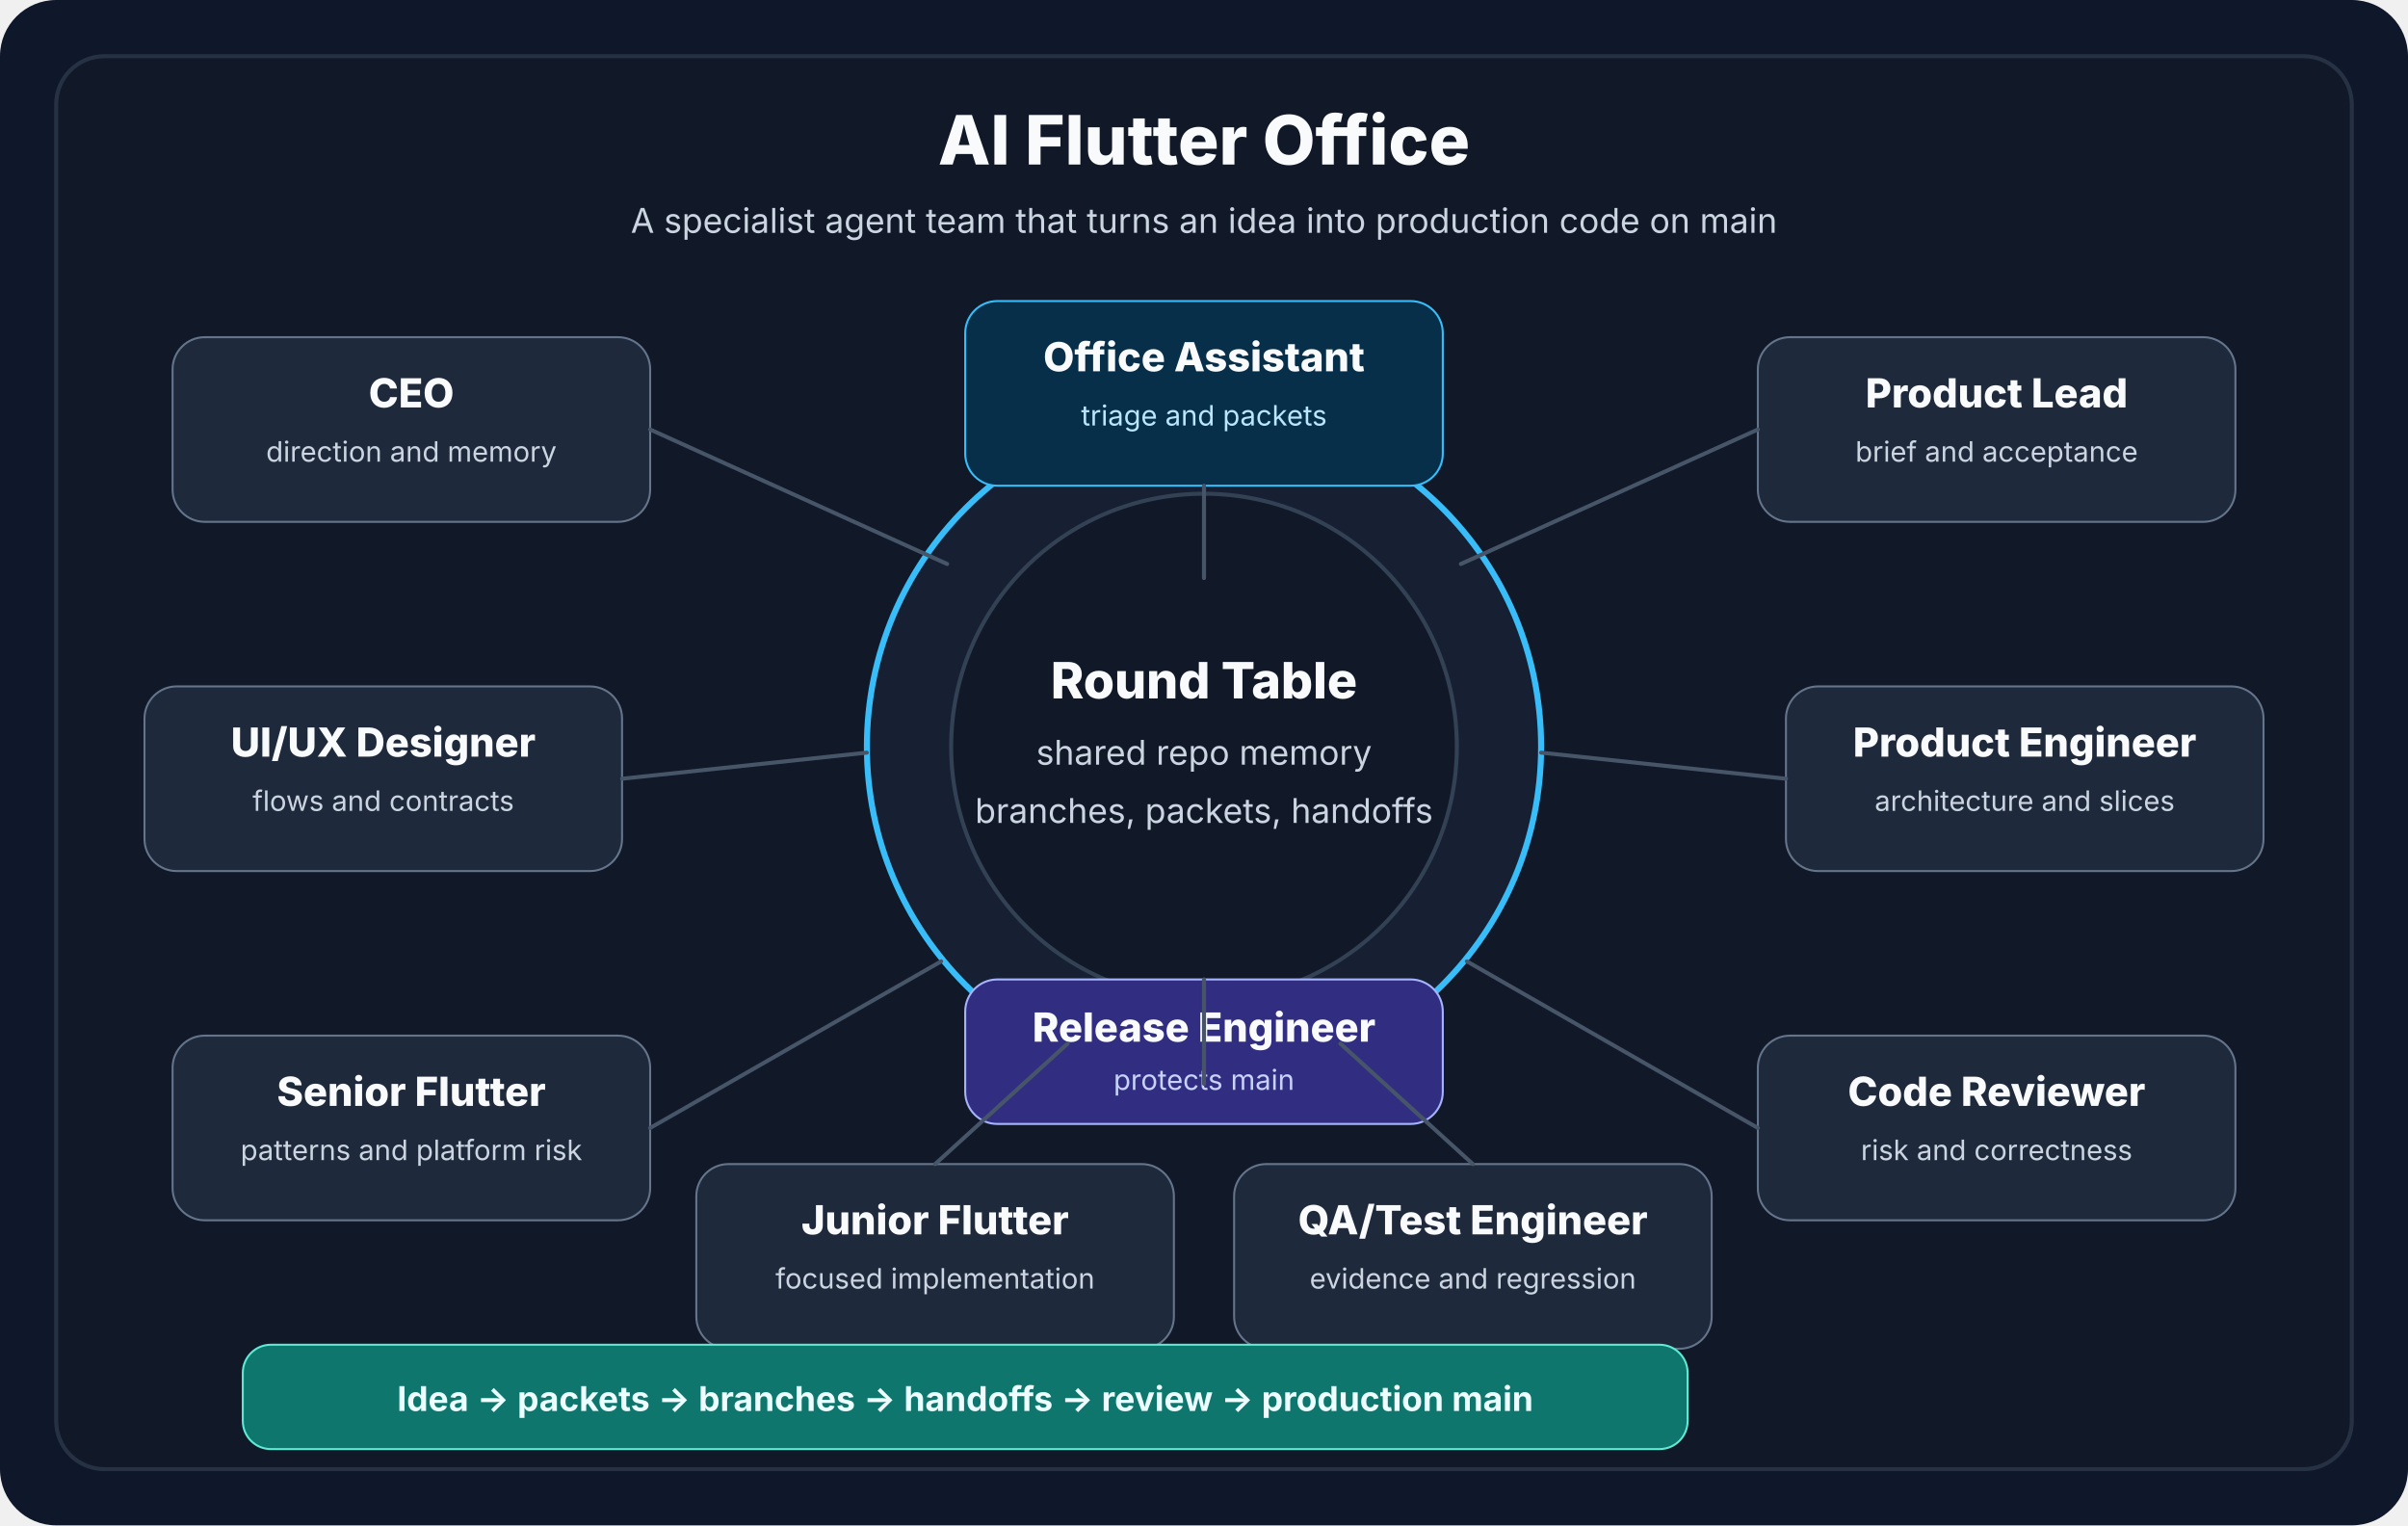
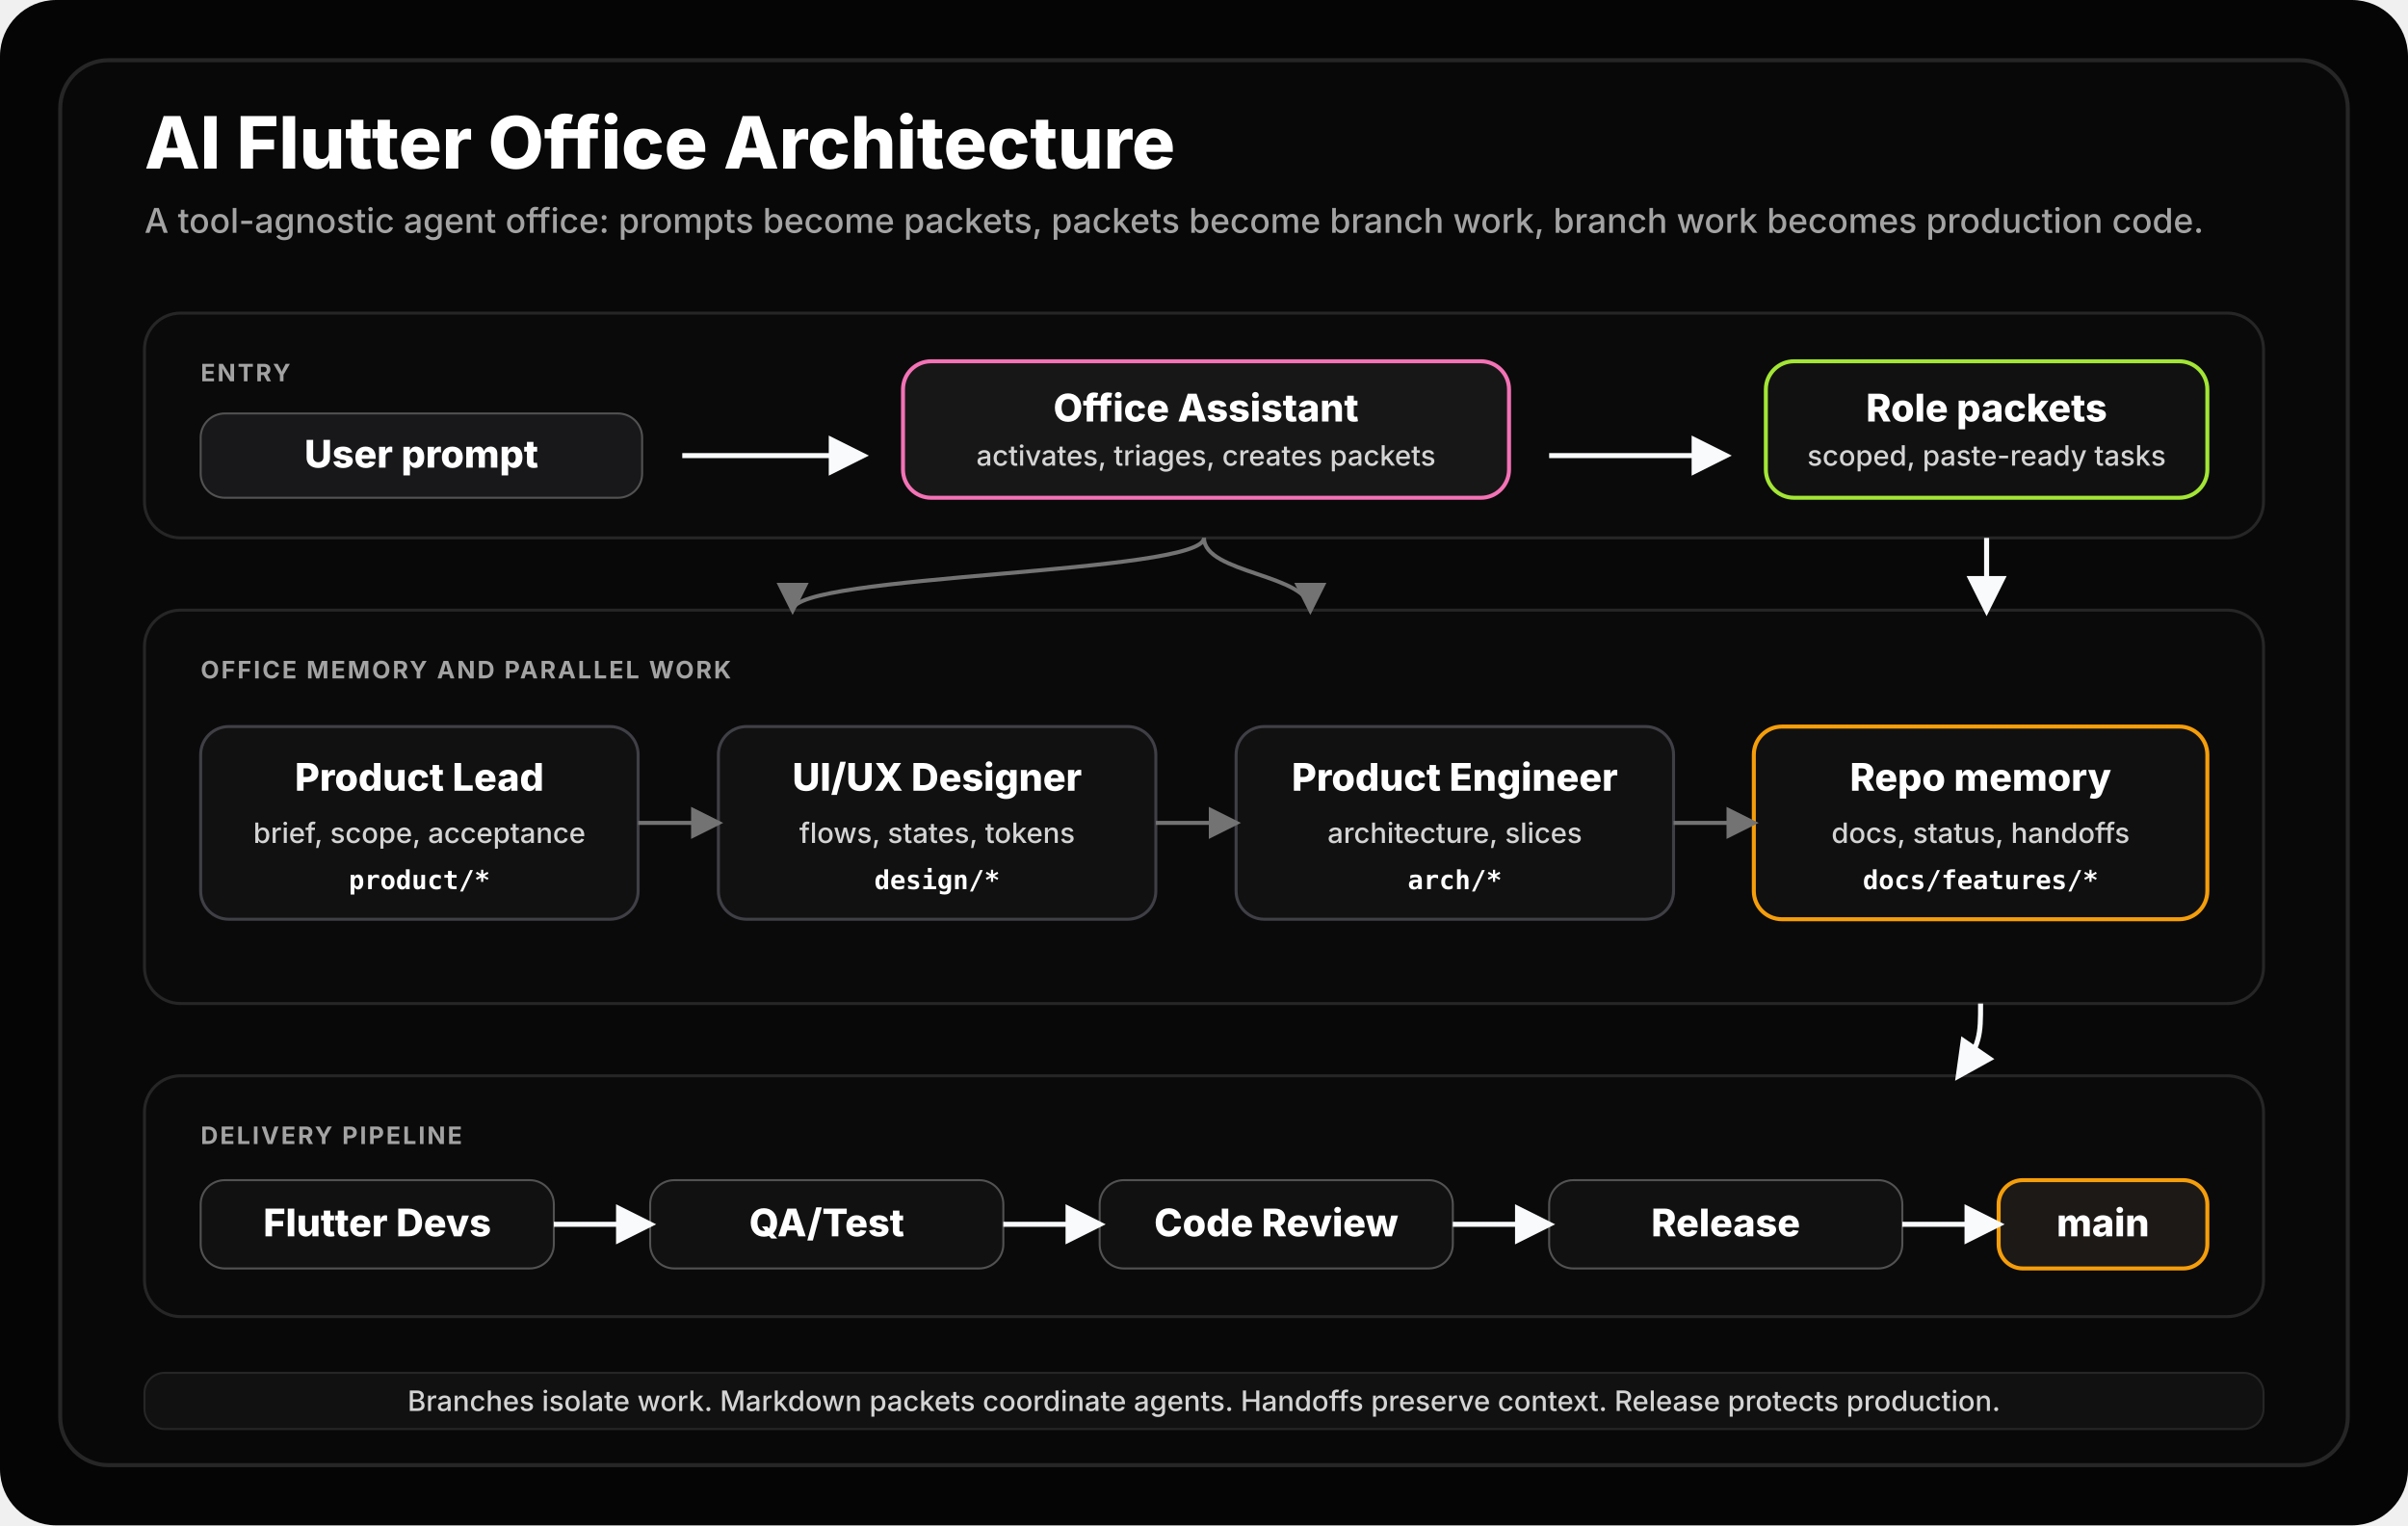
<svg xmlns="http://www.w3.org/2000/svg" width="1200" height="760" viewBox="0 0 1200 760" fill="none" role="img" aria-labelledby="title desc">
-   <rect width="1200" height="760" rx="28" fill="#0f172a" />
-   <rect x="28" y="28" width="1144" height="704" rx="24" fill="#111827" stroke="#263244" stroke-width="2" />
-   <text x="600" y="82" text-anchor="middle" font-family="Inter, Segoe UI, Arial, sans-serif" font-size="34" font-weight="800" fill="#f8fafc">AI Flutter Office</text>
-   <text x="600" y="116" text-anchor="middle" font-family="Inter, Segoe UI, Arial, sans-serif" font-size="17" fill="#cbd5e1">A specialist agent team that turns an idea into production code on main</text>
-   <circle cx="600" cy="372" r="168" fill="#172033" stroke="#38bdf8" stroke-width="3" />
-   <circle cx="600" cy="372" r="126" fill="#111827" stroke="#334155" stroke-width="2" />
-   <text x="600" y="348" text-anchor="middle" font-family="Inter, Segoe UI, Arial, sans-serif" font-size="25" font-weight="800" fill="#f8fafc">Round Table</text>
-   <text x="600" y="381" text-anchor="middle" font-family="Inter, Segoe UI, Arial, sans-serif" font-size="17" fill="#cbd5e1">shared repo memory</text>
-   <text x="600" y="410" text-anchor="middle" font-family="Inter, Segoe UI, Arial, sans-serif" font-size="17" fill="#cbd5e1">branches, packets, handoffs</text>
-   <g font-family="Inter, Segoe UI, Arial, sans-serif">
-     <g transform="translate(86 168)">
-       <rect width="238" height="92" rx="16" fill="#1e293b" stroke="#64748b" />
-       <text x="119" y="35" text-anchor="middle" font-size="20" font-weight="800" fill="#f8fafc">CEO</text>
-       <text x="119" y="62" text-anchor="middle" font-size="14" fill="#cbd5e1">direction and memory</text>
-     </g>
-     <g transform="translate(481 150)">
-       <rect width="238" height="92" rx="16" fill="#082f49" stroke="#38bdf8" />
-       <text x="119" y="35" text-anchor="middle" font-size="20" font-weight="800" fill="#f8fafc">Office Assistant</text>
-       <text x="119" y="62" text-anchor="middle" font-size="14" fill="#bae6fd">triage and packets</text>
-     </g>
-     <g transform="translate(876 168)">
-       <rect width="238" height="92" rx="16" fill="#1e293b" stroke="#64748b" />
-       <text x="119" y="35" text-anchor="middle" font-size="20" font-weight="800" fill="#f8fafc">Product Lead</text>
-       <text x="119" y="62" text-anchor="middle" font-size="14" fill="#cbd5e1">brief and acceptance</text>
-     </g>
-     <g transform="translate(72 342)">
-       <rect width="238" height="92" rx="16" fill="#1e293b" stroke="#64748b" />
-       <text x="119" y="35" text-anchor="middle" font-size="20" font-weight="800" fill="#f8fafc">UI/UX Designer</text>
-       <text x="119" y="62" text-anchor="middle" font-size="14" fill="#cbd5e1">flows and contracts</text>
-     </g>
-     <g transform="translate(890 342)">
-       <rect width="238" height="92" rx="16" fill="#1e293b" stroke="#64748b" />
-       <text x="119" y="35" text-anchor="middle" font-size="20" font-weight="800" fill="#f8fafc">Product Engineer</text>
-       <text x="119" y="62" text-anchor="middle" font-size="14" fill="#cbd5e1">architecture and slices</text>
-     </g>
-     <g transform="translate(86 516)">
-       <rect width="238" height="92" rx="16" fill="#1e293b" stroke="#64748b" />
-       <text x="119" y="35" text-anchor="middle" font-size="20" font-weight="800" fill="#f8fafc">Senior Flutter</text>
-       <text x="119" y="62" text-anchor="middle" font-size="14" fill="#cbd5e1">patterns and platform risk</text>
-     </g>
-     <g transform="translate(347 580)">
-       <rect width="238" height="92" rx="16" fill="#1e293b" stroke="#64748b" />
-       <text x="119" y="35" text-anchor="middle" font-size="20" font-weight="800" fill="#f8fafc">Junior Flutter</text>
-       <text x="119" y="62" text-anchor="middle" font-size="14" fill="#cbd5e1">focused implementation</text>
-     </g>
-     <g transform="translate(615 580)">
-       <rect width="238" height="92" rx="16" fill="#1e293b" stroke="#64748b" />
-       <text x="119" y="35" text-anchor="middle" font-size="20" font-weight="800" fill="#f8fafc">QA/Test Engineer</text>
-       <text x="119" y="62" text-anchor="middle" font-size="14" fill="#cbd5e1">evidence and regression</text>
-     </g>
-     <g transform="translate(876 516)">
-       <rect width="238" height="92" rx="16" fill="#1e293b" stroke="#64748b" />
-       <text x="119" y="35" text-anchor="middle" font-size="20" font-weight="800" fill="#f8fafc">Code Reviewer</text>
-       <text x="119" y="62" text-anchor="middle" font-size="14" fill="#cbd5e1">risk and correctness</text>
-     </g>
-     <g transform="translate(481 40)">
-       <rect x="-360" y="630" width="720" height="52" rx="14" fill="#0f766e" stroke="#5eead4" />
-       <text x="0" y="663" text-anchor="middle" font-size="17" font-weight="700" fill="#ecfeff">Idea -&gt; packets -&gt; branches -&gt; handoffs -&gt; review -&gt; production main</text>
-     </g>
-     <g transform="translate(481 488)">
-       <rect width="238" height="72" rx="16" fill="#312e81" stroke="#a5b4fc" />
-       <text x="119" y="31" text-anchor="middle" font-size="20" font-weight="800" fill="#f8fafc">Release Engineer</text>
-       <text x="119" y="55" text-anchor="middle" font-size="14" fill="#c7d2fe">protects main</text>
-     </g>
+   <defs>
+     <marker id="arrow" viewBox="0 0 10 10" refX="8.5" refY="5" markerWidth="8" markerHeight="8" orient="auto-start-reverse">
+       <path d="M 0 0 L 10 5 L 0 10 z" fill="#f8fafc" />
+     </marker>
+     <marker id="arrow-muted" viewBox="0 0 10 10" refX="8.5" refY="5" markerWidth="8" markerHeight="8" orient="auto-start-reverse">
+       <path d="M 0 0 L 10 5 L 0 10 z" fill="#737373" />
+     </marker>
+     <style>
+       .title { font: 800 36px Inter, Segoe UI, Arial, sans-serif; fill: #ffffff; }
+       .subtitle { font: 500 17px Inter, Segoe UI, Arial, sans-serif; fill: #a3a3a3; }
+       .label { font: 800 19px Inter, Segoe UI, Arial, sans-serif; fill: #ffffff; }
+       .body { font: 500 14px Inter, Segoe UI, Arial, sans-serif; fill: #d4d4d4; }
+       .small { font: 700 12px Inter, Segoe UI, Arial, sans-serif; fill: #a3a3a3; letter-spacing: 1px; }
+       .mono { font: 700 13px "JetBrains Mono", Consolas, monospace; fill: #ffffff; }
+       .card { fill: #111111; stroke: #3f3f46; stroke-width: 1.5; }
+       .lane { fill: #0a0a0a; stroke: #262626; stroke-width: 1.5; }
+       .flow { stroke: #f8fafc; stroke-width: 2.5; marker-end: url(#arrow); }
+       .muted-flow { stroke: #737373; stroke-width: 2; marker-end: url(#arrow-muted); }
+     </style>
+   </defs>
+   <rect width="1200" height="760" rx="28" fill="#050505" />
+   <rect x="30" y="30" width="1140" height="700" rx="24" fill="#080808" stroke="#262626" stroke-width="2" />
+   <text x="72" y="84" class="title">AI Flutter Office Architecture</text>
+   <text x="72" y="116" class="subtitle">A tool-agnostic agent office: prompts become packets, packets become branch work, branch work becomes production code.</text>
+   <g transform="translate(72 156)">
+     <rect x="0" y="0" width="1056" height="112" rx="18" class="lane" />
+     <text x="28" y="34" class="small">ENTRY</text>
+     <rect x="28" y="50" width="220" height="42" rx="12" fill="#18181b" stroke="#525252" />
+     <text x="138" y="77" text-anchor="middle" class="label">User prompt</text>
+     <line x1="268" y1="71" x2="358" y2="71" class="flow" />
+     <rect x="378" y="24" width="302" height="68" rx="14" fill="#171717" stroke="#f472b6" stroke-width="2" />
+     <text x="529" y="54" text-anchor="middle" class="label">Office Assistant</text>
+     <text x="529" y="76" text-anchor="middle" class="body">activates, triages, creates packets</text>
+     <line x1="700" y1="71" x2="788" y2="71" class="flow" />
+     <rect x="808" y="24" width="220" height="68" rx="14" fill="#111111" stroke="#a3e635" stroke-width="2" />
+     <text x="918" y="54" text-anchor="middle" class="label">Role packets</text>
+     <text x="918" y="76" text-anchor="middle" class="body">scoped, paste-ready tasks</text>
  </g>
-   <g stroke="#475569" stroke-width="2" stroke-linecap="round">
-     <line x1="324" y1="214" x2="472" y2="281" />
-     <line x1="600" y1="242" x2="600" y2="288" />
-     <line x1="876" y1="214" x2="728" y2="281" />
-     <line x1="310" y1="388" x2="432" y2="375" />
-     <line x1="890" y1="388" x2="768" y2="375" />
-     <line x1="324" y1="562" x2="469" y2="479" />
-     <line x1="466" y1="580" x2="532" y2="520" />
-     <line x1="734" y1="580" x2="668" y2="520" />
-     <line x1="876" y1="562" x2="731" y2="479" />
-     <line x1="600" y1="488" x2="600" y2="540" />
+   <g transform="translate(72 304)">
+     <rect x="0" y="0" width="1056" height="196" rx="18" class="lane" />
+     <text x="28" y="34" class="small">OFFICE MEMORY AND PARALLEL WORK</text>
+     <rect x="28" y="58" width="218" height="96" rx="14" class="card" />
+     <text x="137" y="90" text-anchor="middle" class="label">Product Lead</text>
+     <text x="137" y="116" text-anchor="middle" class="body">brief, scope, acceptance</text>
+     <text x="137" y="139" text-anchor="middle" class="mono">product/*</text>
+     <rect x="286" y="58" width="218" height="96" rx="14" class="card" />
+     <text x="395" y="90" text-anchor="middle" class="label">UI/UX Designer</text>
+     <text x="395" y="116" text-anchor="middle" class="body">flows, states, tokens</text>
+     <text x="395" y="139" text-anchor="middle" class="mono">design/*</text>
+     <rect x="544" y="58" width="218" height="96" rx="14" class="card" />
+     <text x="653" y="90" text-anchor="middle" class="label">Product Engineer</text>
+     <text x="653" y="116" text-anchor="middle" class="body">architecture, slices</text>
+     <text x="653" y="139" text-anchor="middle" class="mono">arch/*</text>
+     <rect x="802" y="58" width="226" height="96" rx="14" fill="#101010" stroke="#f59e0b" stroke-width="2" />
+     <text x="915" y="90" text-anchor="middle" class="label">Repo memory</text>
+     <text x="915" y="116" text-anchor="middle" class="body">docs, status, handoffs</text>
+     <text x="915" y="139" text-anchor="middle" class="mono">docs/features/*</text>
+     <path d="M246 106 H286" class="muted-flow" />
+     <path d="M504 106 H544" class="muted-flow" />
+     <path d="M762 106 H802" class="muted-flow" />
  </g>
+   <g transform="translate(72 536)">
+     <rect x="0" y="0" width="1056" height="120" rx="18" class="lane" />
+     <text x="28" y="34" class="small">DELIVERY PIPELINE</text>
+     <rect x="28" y="52" width="176" height="44" rx="12" fill="#111111" stroke="#525252" />
+     <text x="116" y="80" text-anchor="middle" class="label">Flutter Devs</text>
+     <rect x="252" y="52" width="176" height="44" rx="12" fill="#111111" stroke="#525252" />
+     <text x="340" y="80" text-anchor="middle" class="label">QA/Test</text>
+     <rect x="476" y="52" width="176" height="44" rx="12" fill="#111111" stroke="#525252" />
+     <text x="564" y="80" text-anchor="middle" class="label">Code Review</text>
+     <rect x="700" y="52" width="176" height="44" rx="12" fill="#111111" stroke="#525252" />
+     <text x="788" y="80" text-anchor="middle" class="label">Release</text>
+     <rect x="924" y="52" width="104" height="44" rx="12" fill="#1c1917" stroke="#f59e0b" stroke-width="2" />
+     <text x="976" y="80" text-anchor="middle" class="label">main</text>
+     <line x1="204" y1="74" x2="252" y2="74" class="flow" />
+     <line x1="428" y1="74" x2="476" y2="74" class="flow" />
+     <line x1="652" y1="74" x2="700" y2="74" class="flow" />
+     <line x1="876" y1="74" x2="924" y2="74" class="flow" />
+   </g>
+   <g transform="translate(72 684)">
+     <rect x="0" y="0" width="1056" height="28" rx="10" fill="#111111" stroke="#262626" />
+     <text x="528" y="19" text-anchor="middle" class="body">Branches isolate work. Markdown packets coordinate agents. Handoffs preserve context. Release protects production.</text>
+   </g>
+   <path d="M990 268 V304" class="flow" />
+   <path d="M987 500 C987 516 987 520 976 536" class="flow" />
+   <path d="M600 268 C600 286 395 286 395 304" class="muted-flow" />
+   <path d="M600 268 C600 286 653 286 653 304" class="muted-flow" />
</svg>
